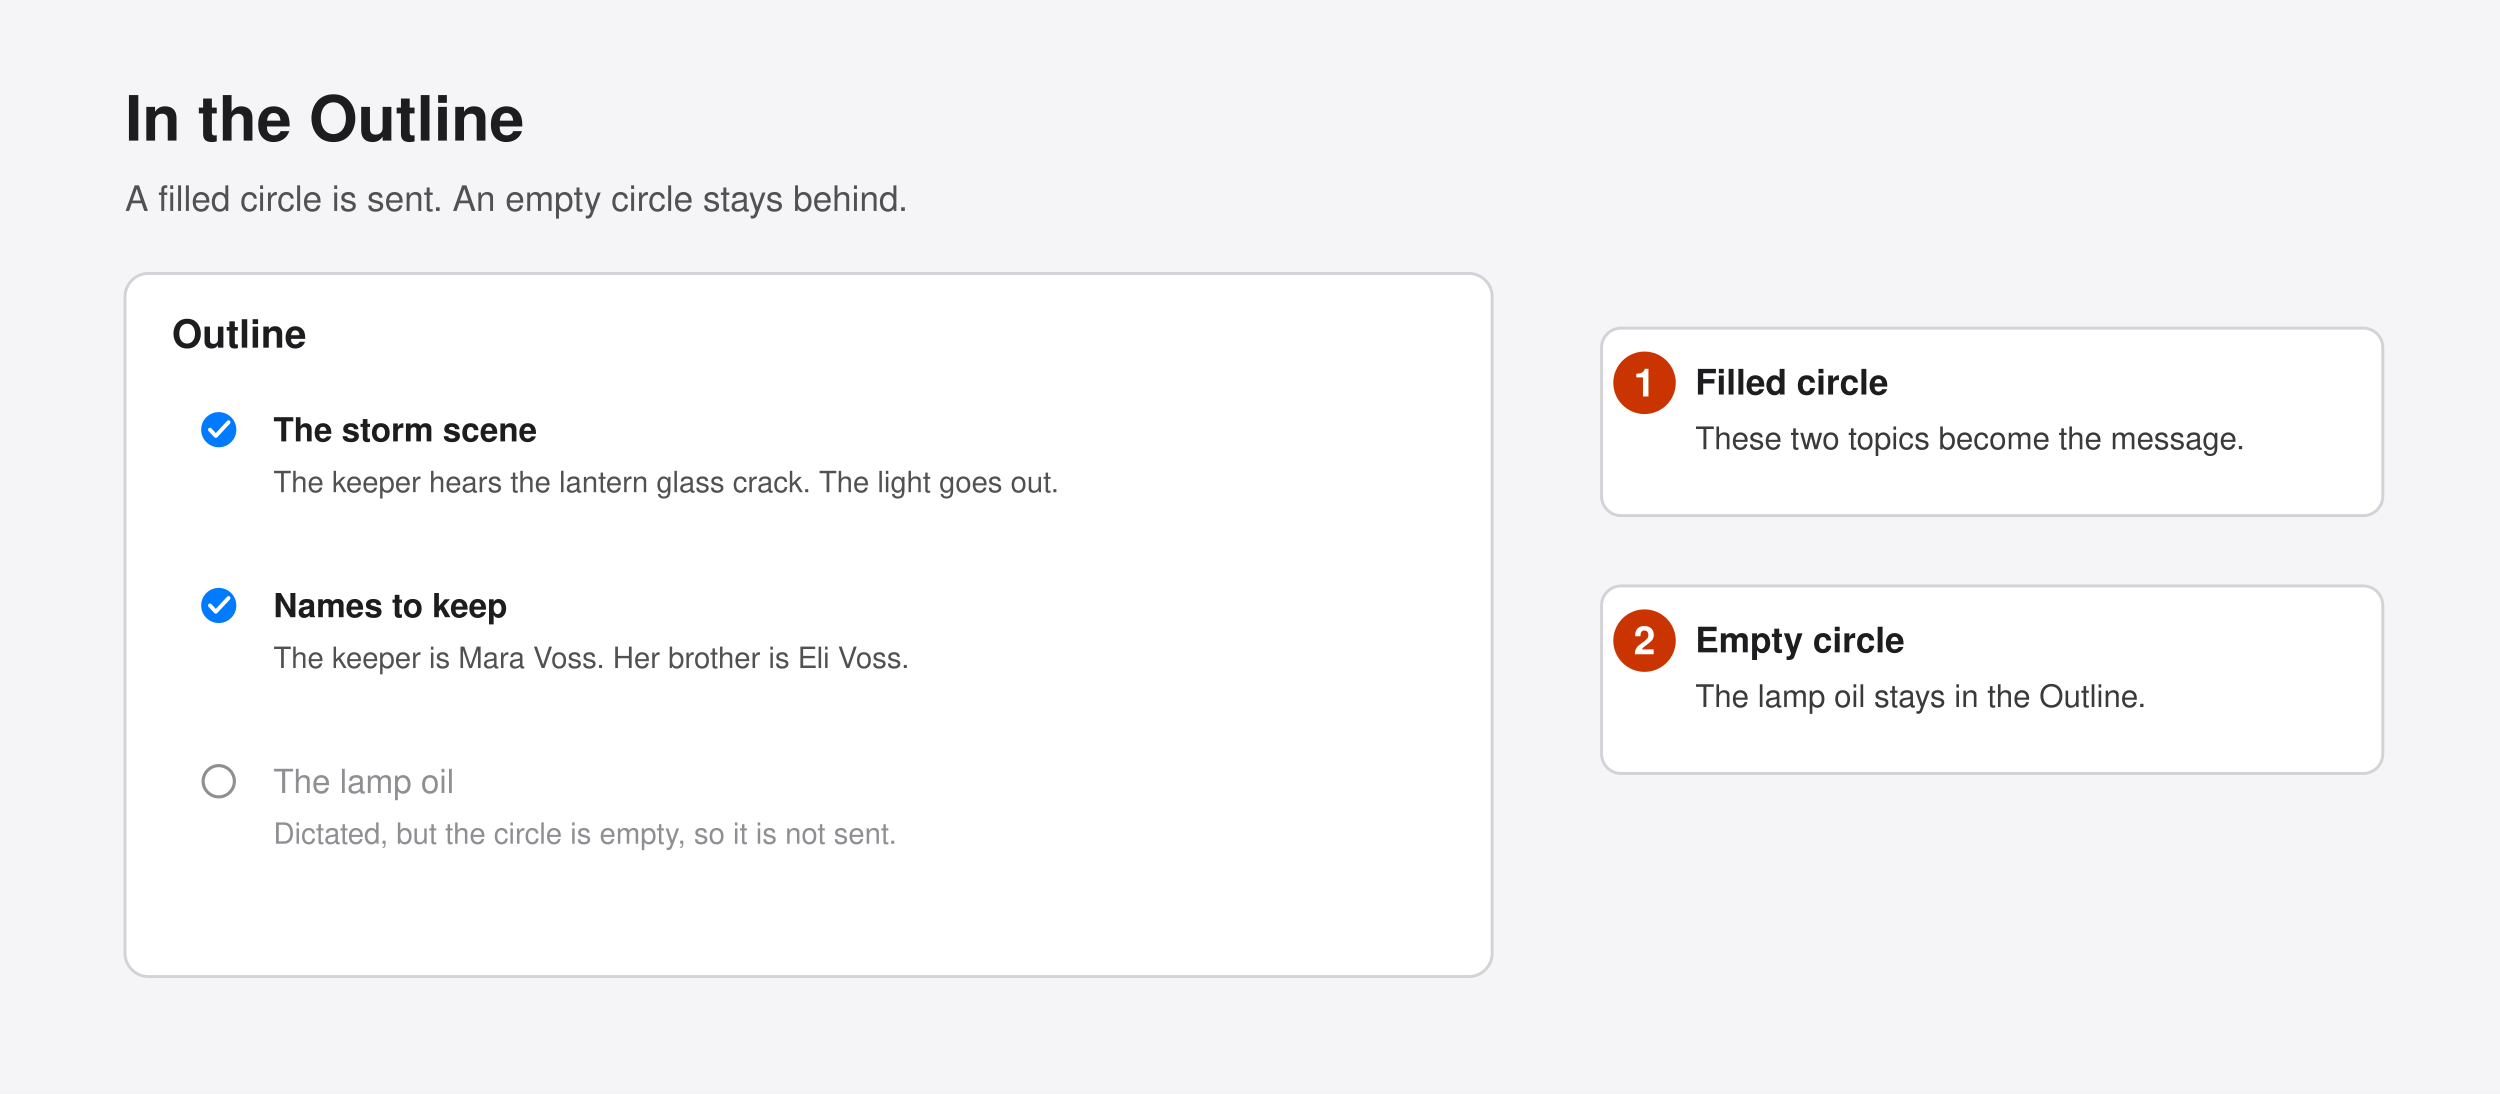
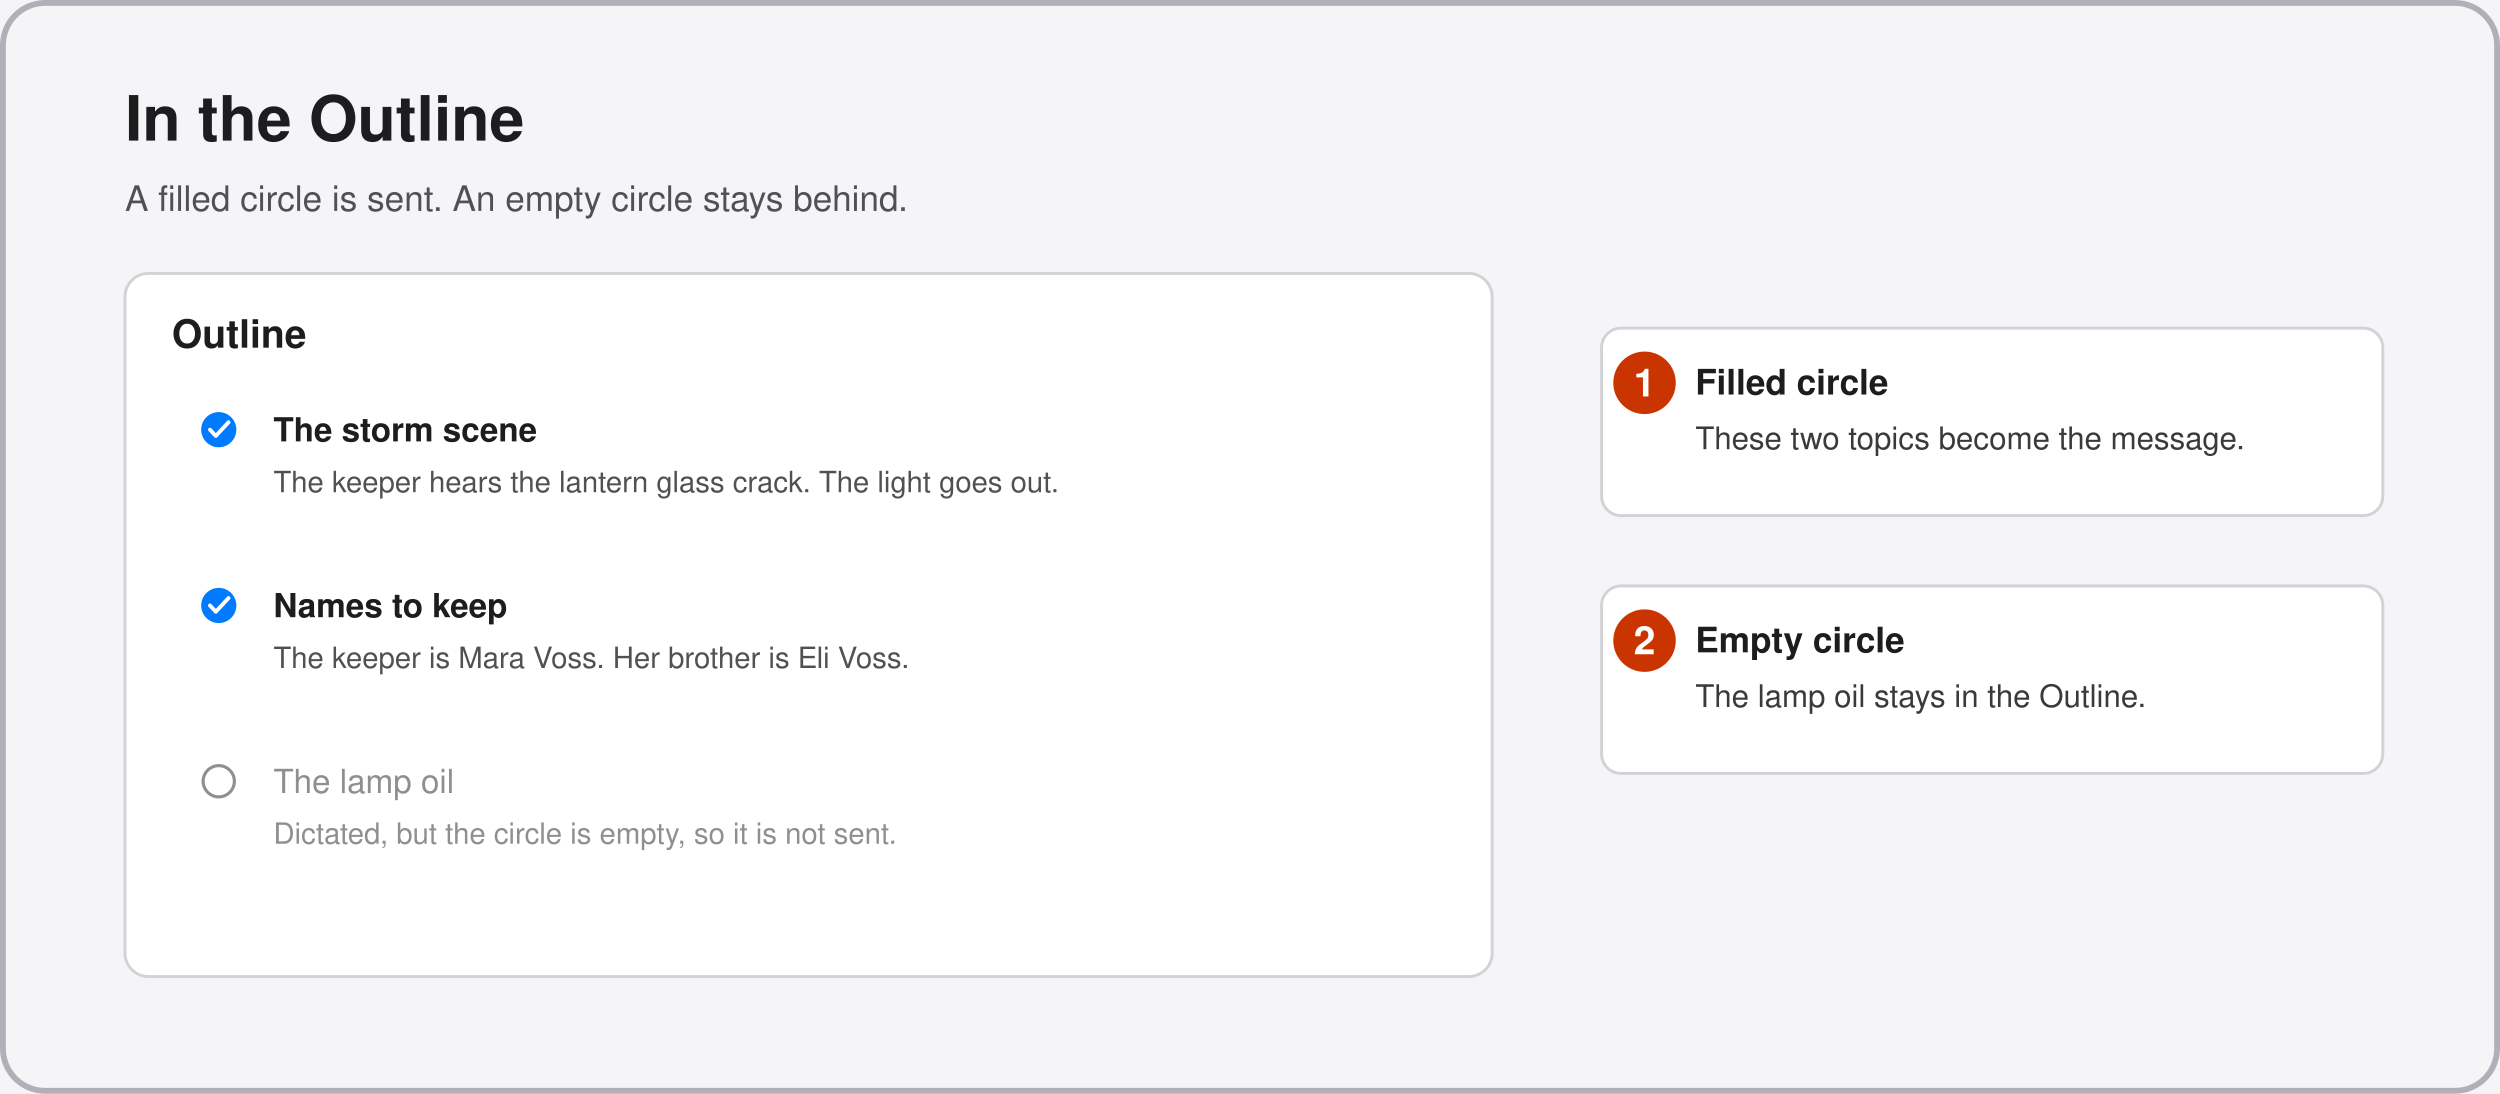
<svg xmlns="http://www.w3.org/2000/svg" width="1280" height="560" viewBox="0 0 1280 560" font-family="SF Pro Text, Helvetica Neue, Helvetica, Arial, sans-serif">
  <defs>
    <style>
      .title { font-size: 32px; font-weight: 700; fill: #1D1D1F; }
      .sub { font-size: 18px; fill: #515154; }
      .card { fill: #FFFFFF; stroke: #D2D2D7; stroke-width: 1.5; }
      .head { font-size: 20px; font-weight: 650; fill: #1D1D1F; }
      .lbl { font-size: 16px; fill: #515154; }
      .val { font-size: 16px; fill: #1D1D1F; }
      .strong { font-size: 17px; font-weight: 650; fill: #1D1D1F; }
      .body { font-size: 15px; fill: #515154; }
      .off { font-size: 17px; fill: #8E8E93; }
      .offbody { font-size: 15px; fill: #8E8E93; }
      .cap { font-size: 15px; fill: #6E6E73; }
      .tile { fill: #F5F5F7; stroke: #E5E5EA; stroke-width: 1; }
      .field { fill: #FFFFFF; stroke: #C7C7CC; stroke-width: 1.5; }
      .box { fill: #FFFFFF; stroke: #D2D2D7; stroke-width: 1.5; }
      .box-head { font-size: 18px; font-weight: 700; fill: #1D1D1F; }
      .box-body { font-size: 16px; fill: #3A3A3C; }
      .doc-h { font-size: 18px; font-weight: 700; fill: #1D1D1F; }
      .doc { font-size: 16px; fill: #1D1D1F; }
      .pin-num { font-size: 20px; font-weight: 700; fill: #FFFFFF; text-anchor: middle; }
      .mono { font-family: "SF Mono", ui-monospace, Menlo, monospace; font-size: 15px; fill: #1D1D1F; }
      .mono-dim { font-family: "SF Mono", ui-monospace, Menlo, monospace; font-size: 12px; font-weight: 700; letter-spacing: 0.08em; fill: #6E6E73; }
      .mono-prompt { font-family: "SF Mono", ui-monospace, Menlo, monospace; font-size: 15px; font-weight: 650; fill: #248A3D; }
      .mono-h { font-family: "SF Mono", ui-monospace, Menlo, monospace; font-size: 15px; font-weight: 700; fill: #1D1D1F; }
    </style>
  </defs>
  <rect width="1280" height="560" fill="#F5F5F7" />
+   <rect x="1.5" y="1.5" width="1277" height="557" rx="21.6" fill="none" stroke="#B0B0B8" stroke-width="3" />
  <text class="title" x="64" y="72">In the Outline</text>
  <text class="sub" x="64" y="108">A filled circle is sent. An empty circle stays behind.</text>
  <rect class="card" x="64" y="140" width="700" height="360" rx="12" />
  <text class="head" x="88" y="178">Outline</text>
  <circle cx="112" cy="220" r="9" fill="#007AFF" />
  <path d="M 107.5 220 l 3 3.2 l 6.5 -7" fill="none" stroke="#FFFFFF" stroke-width="2" stroke-linecap="round" stroke-linejoin="round" />
  <text class="strong" x="140" y="226">The storm scene</text>
  <text class="body" x="140" y="252">The keeper hears the lantern glass crack. The light goes out.</text>
  <circle cx="112" cy="310" r="9" fill="#007AFF" />
  <path d="M 107.5 310 l 3 3.2 l 6.5 -7" fill="none" stroke="#FFFFFF" stroke-width="2" stroke-linecap="round" stroke-linejoin="round" />
  <text class="strong" x="140" y="316">Names to keep</text>
  <text class="body" x="140" y="342">The keeper is Mara Voss. Her brother is Eli Voss.</text>
  <circle cx="112" cy="400" r="8" fill="none" stroke="#8E8E93" stroke-width="1.6" />
  <text class="off" x="140" y="406">The lamp oil</text>
  <text class="offbody" x="140" y="432">Dictated, but the circle is empty, so it is not sent.</text>
  <g>
    <rect class="box" x="820" y="168" width="400" height="96" rx="10" />
    <circle cx="842" cy="196" r="16" fill="#C93400" />
    <text x="842" y="203" class="pin-num">1</text>
    <text class="box-head" x="868" y="202">Filled circle</text>
    <text class="box-body" x="868" y="230">These two topics become the message.</text>
  </g>
  <g>
    <rect class="box" x="820" y="300" width="400" height="96" rx="10" />
    <circle cx="842" cy="328" r="16" fill="#C93400" />
    <text x="842" y="335" class="pin-num">2</text>
    <text class="box-head" x="868" y="334">Empty circle</text>
    <text class="box-body" x="868" y="362">The lamp oil stays in the Outline.</text>
  </g>
</svg>
